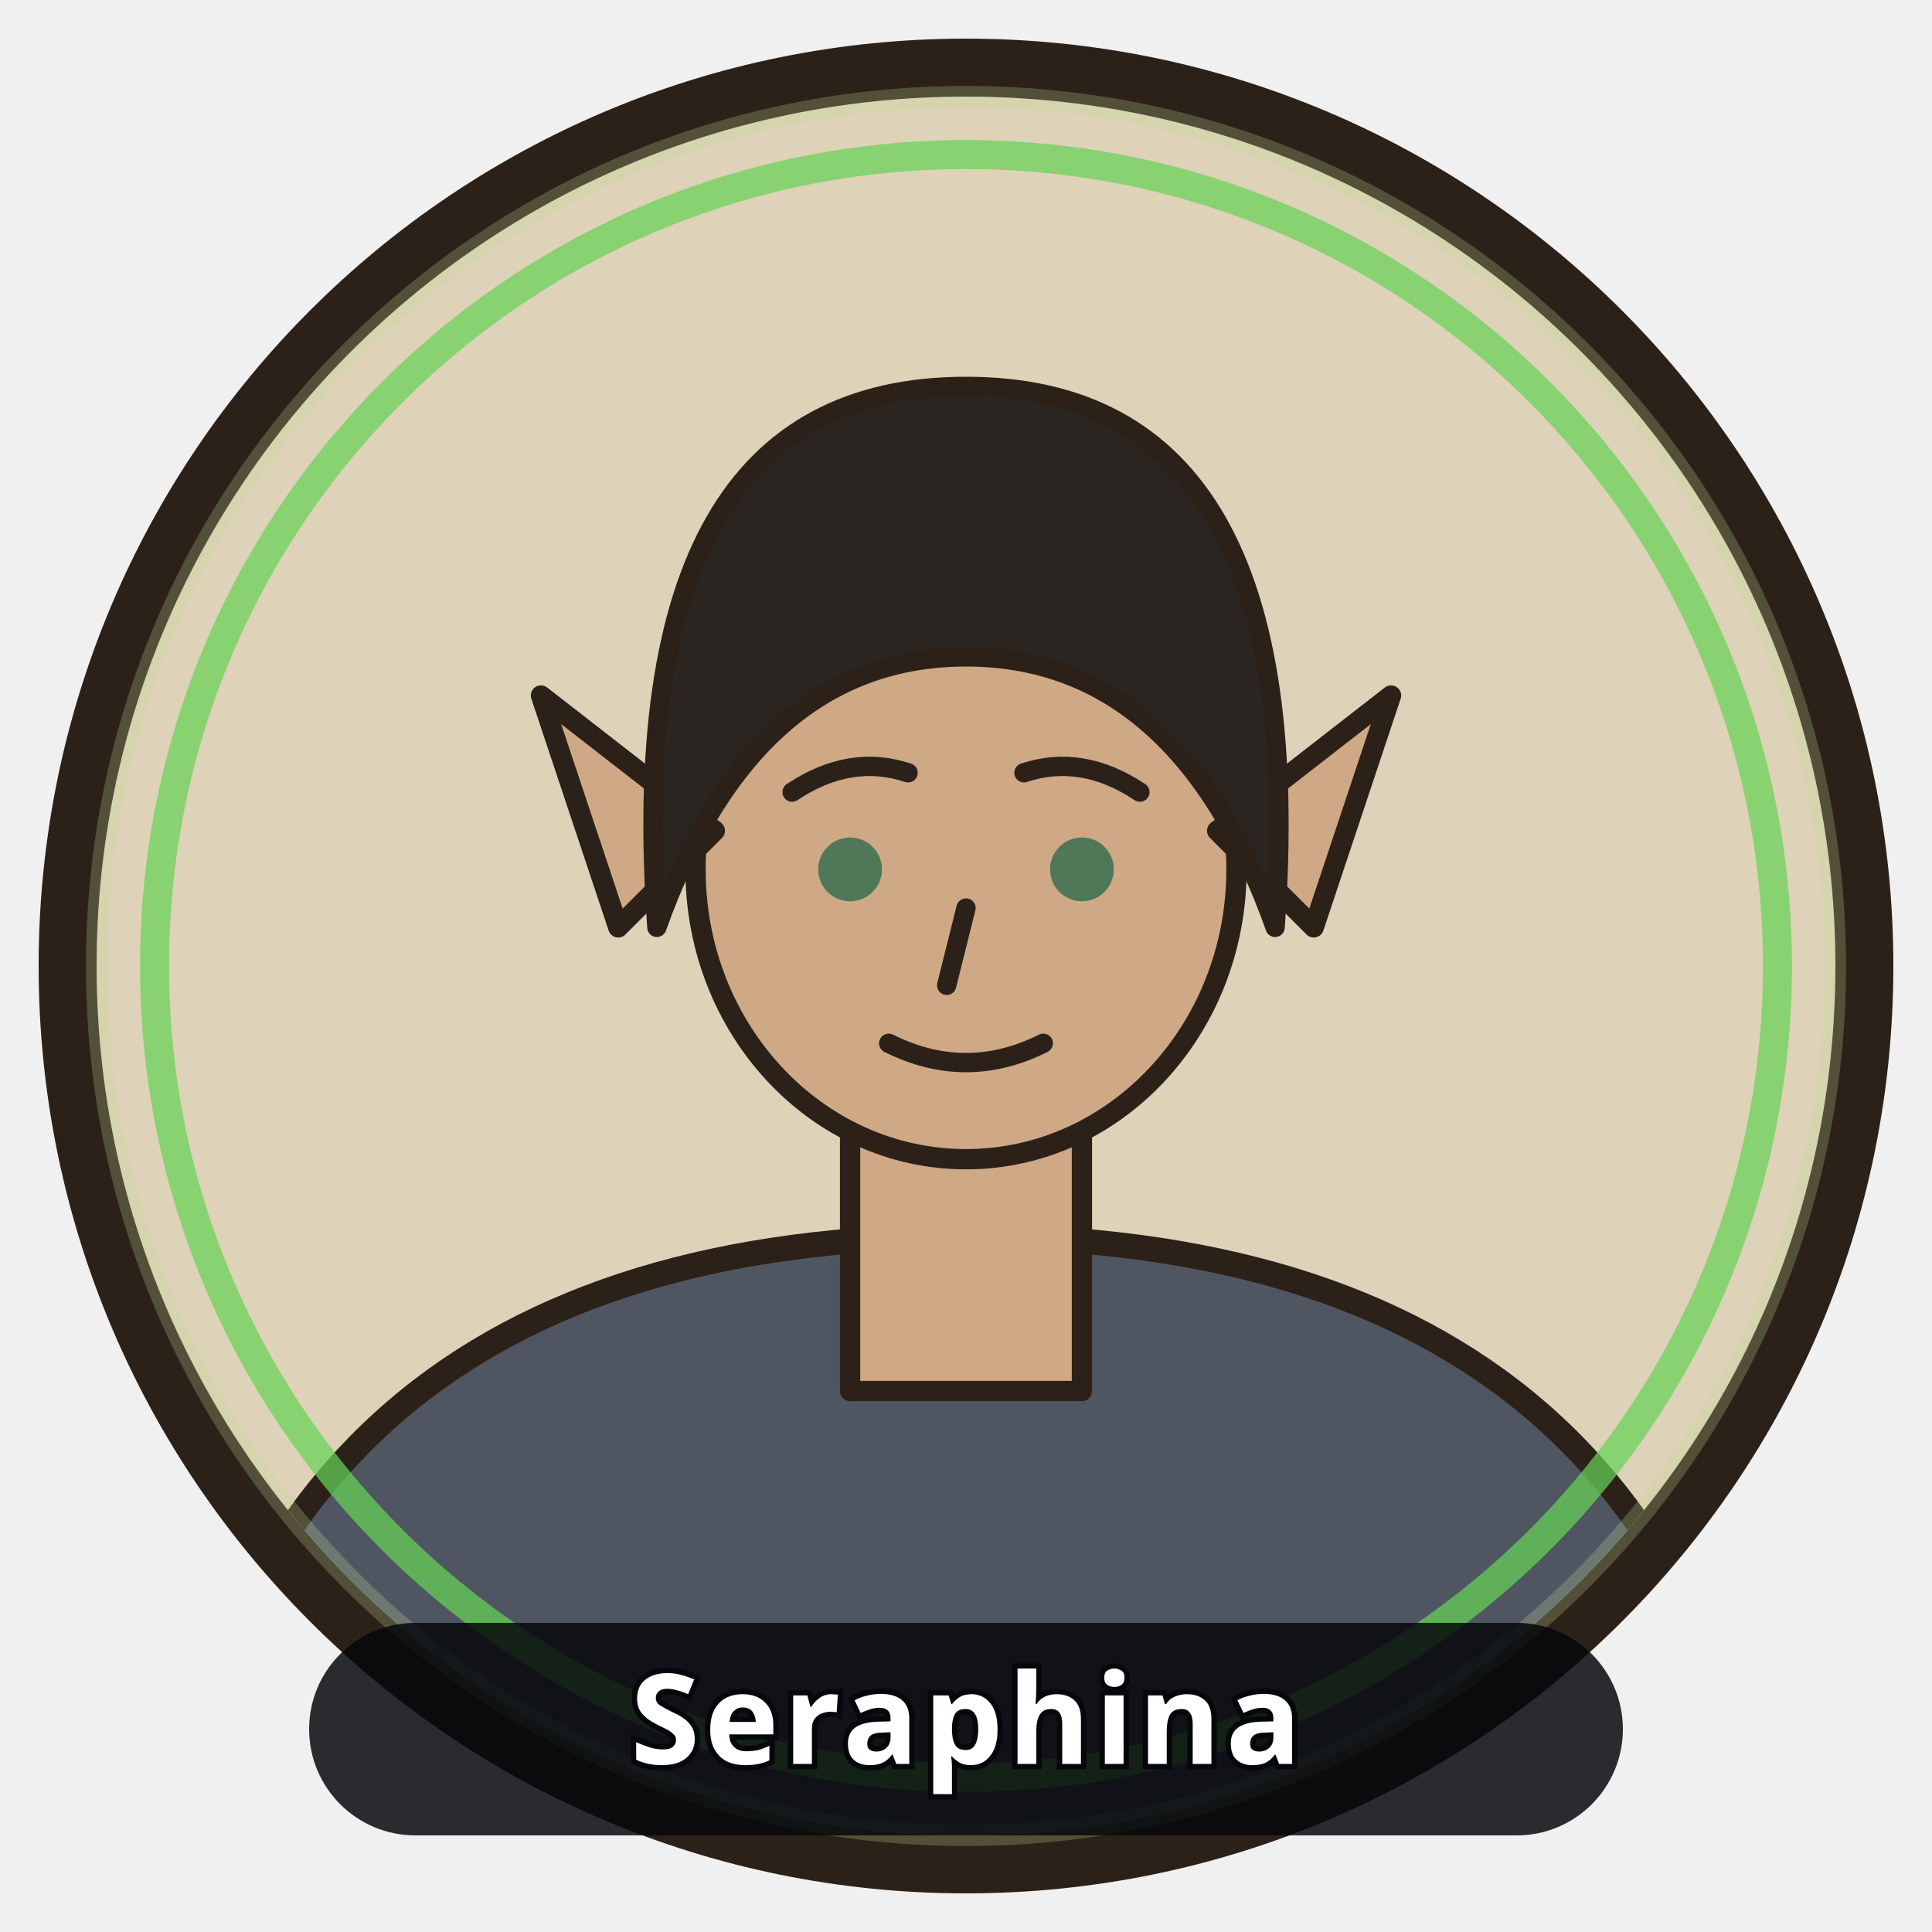
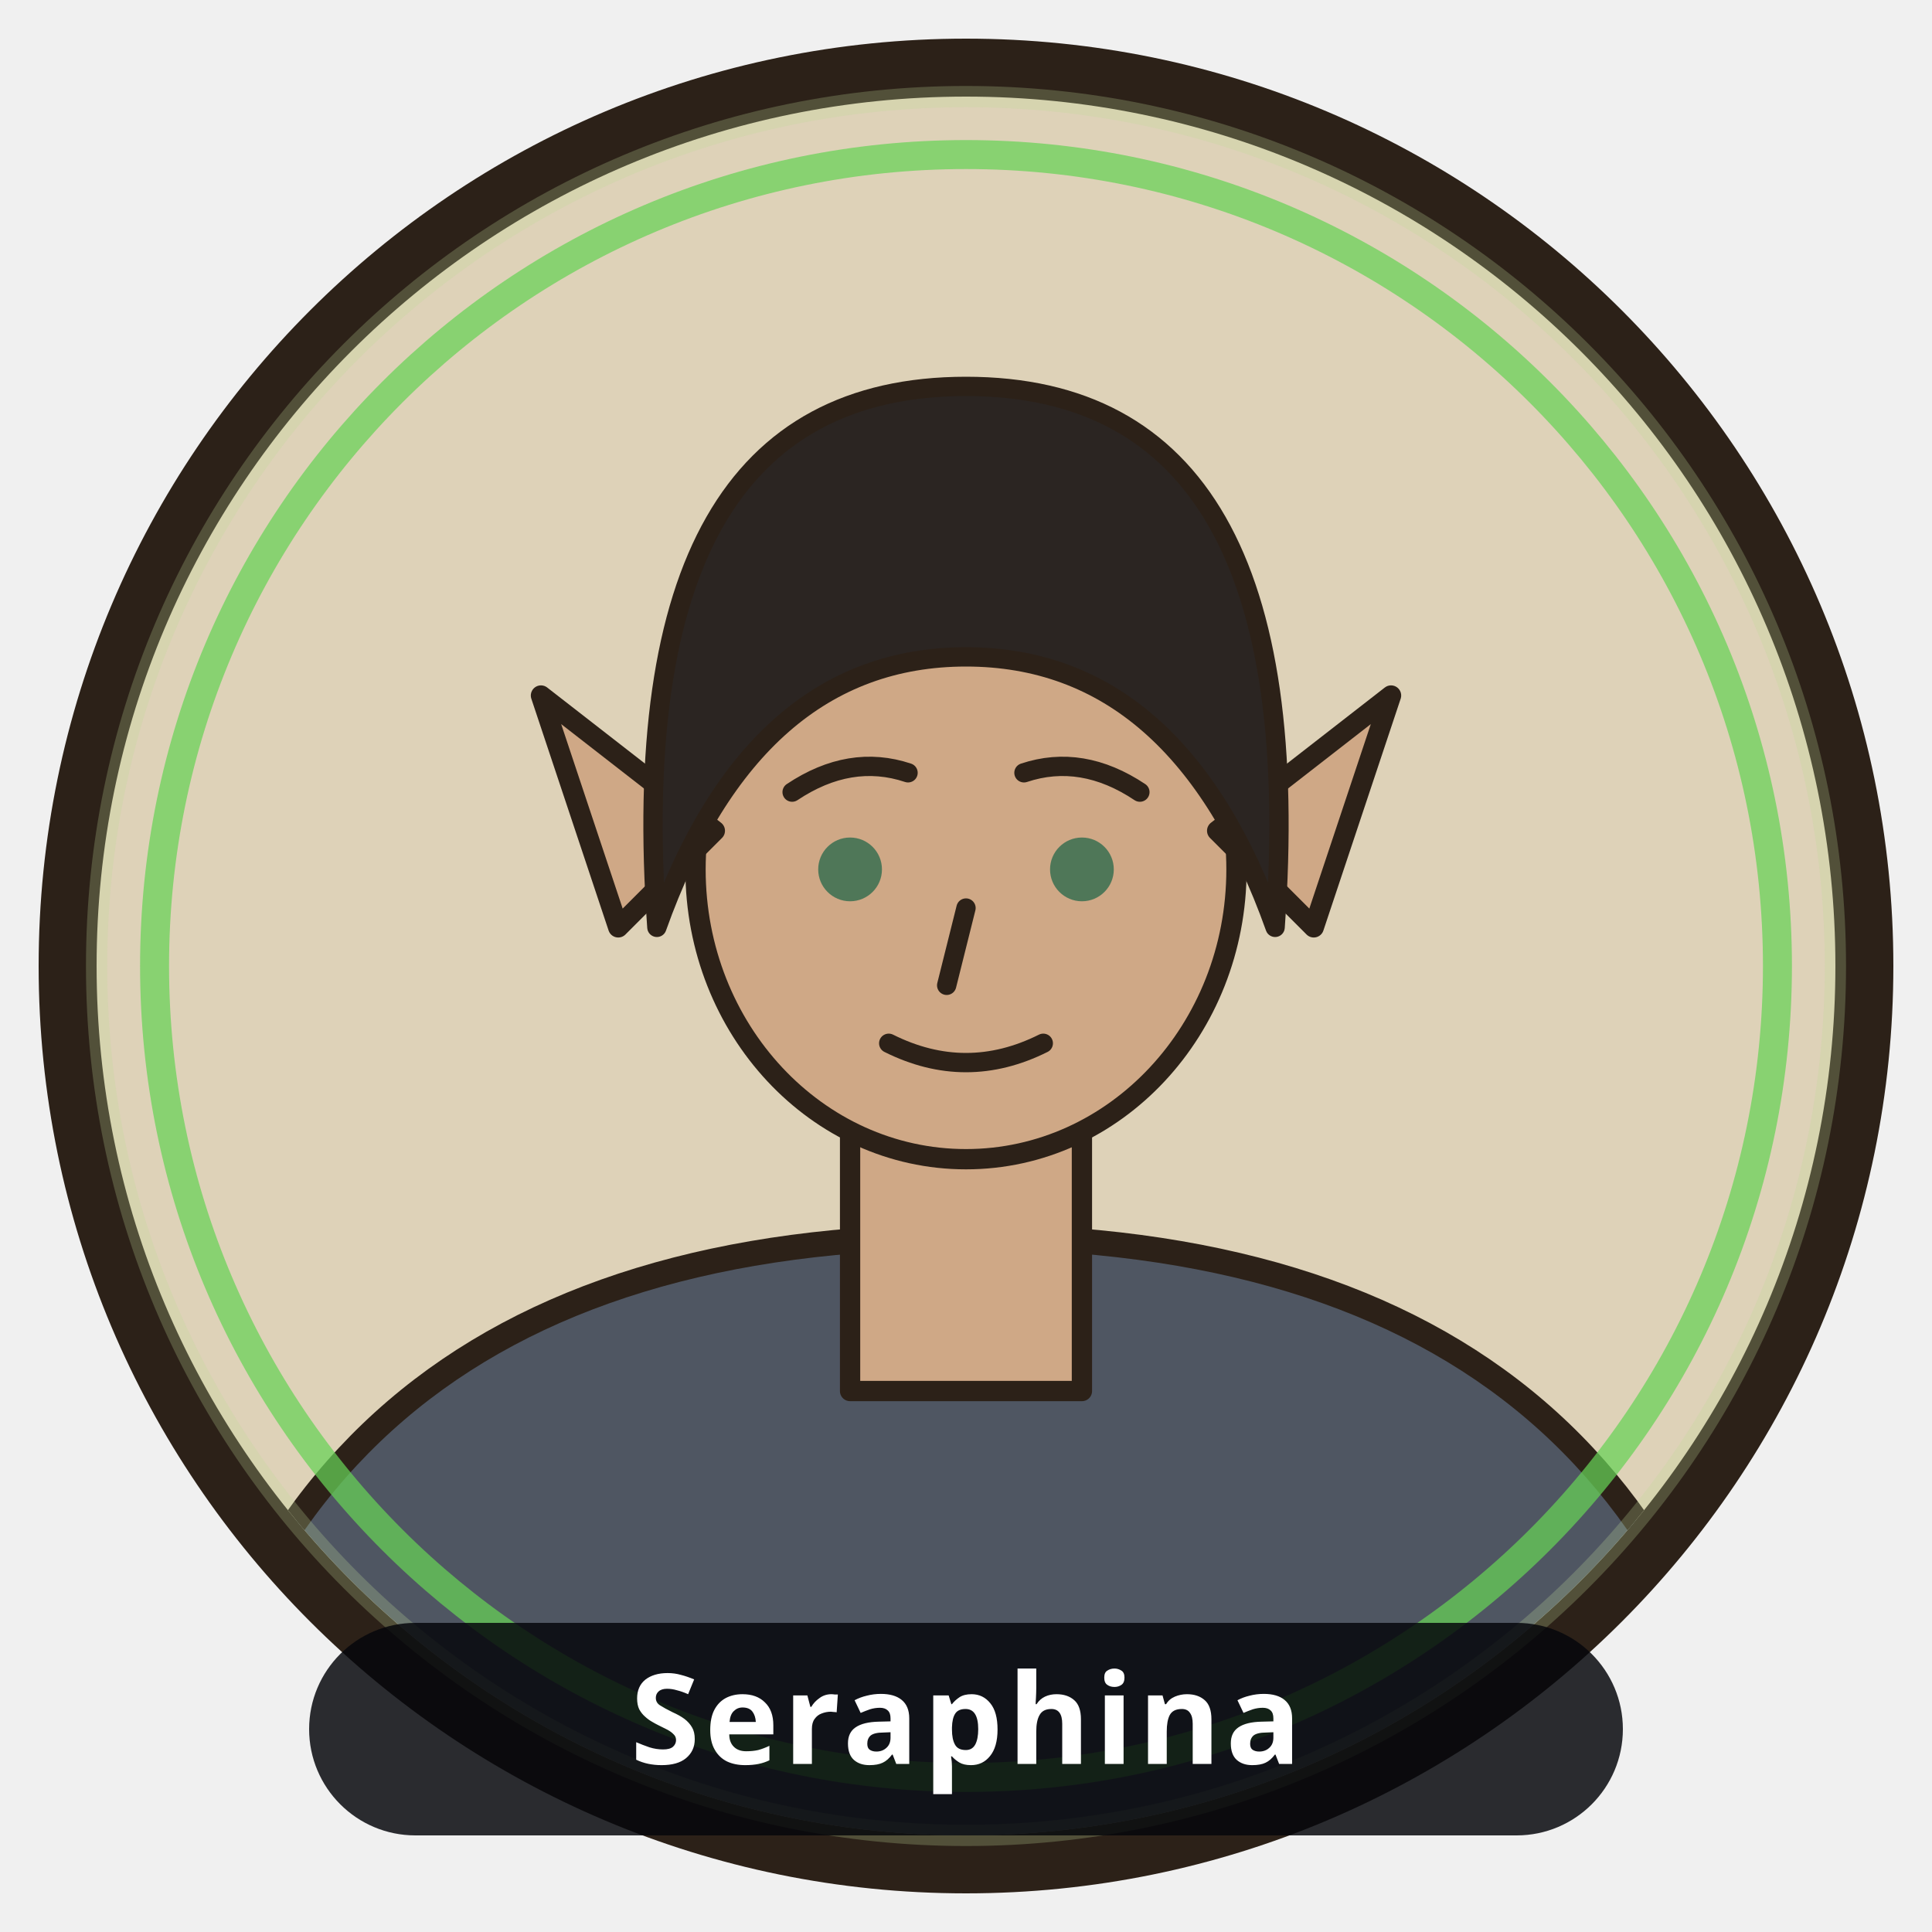
<svg xmlns="http://www.w3.org/2000/svg" viewBox="0 0 100 100" role="img" aria-label="seraphina token">
  <style>
.ring{fill:#ded2b8;stroke:#2c2118;stroke-width:3;}
.gold{fill:none;stroke:hsl(112 58% 58%);stroke-width:1.5;opacity:.72;}
.cloak{fill:#4f5662;stroke:#2c2118;stroke-width:1.3;stroke-linejoin:round;}
.skin{fill:#cfa886;stroke:#2c2118;stroke-width:1.05;stroke-linejoin:round;}
.hair{fill:#2b2522;stroke:#2c2118;stroke-width:1;stroke-linejoin:round;}
.ln{fill:none;stroke:#2c2118;stroke-width:1;stroke-linecap:round;}
.hl{fill:none;stroke:#d7d0c2;stroke-width:.8;opacity:.84;}
.eye{fill:#4f7758;}
.horn{fill:#75615a;stroke:#2c2118;stroke-width:.9;}
.tooth{fill:#dfd9cc;stroke:#2c2118;stroke-width:.6;}
.scale{fill:#6f7b8d;stroke:#2c2118;stroke-width:.7;opacity:.8;}
</style>
  <circle class="ring" cx="50" cy="50" r="46.5" />
  <clipPath id="t">
    <circle cx="50" cy="50" r="45" />
  </clipPath>
  <g clip-path="url(#t)">
    <path class="cloak" d="M8,100 q4,-36 42,-36 q38,0 42,36 Z" />
    <rect class="skin" x="44" y="58" width="12" height="14" />
    <ellipse class="skin" cx="50" cy="45" rx="14" ry="15" />
    <path class="skin" d="M63,43 l9,-7 -4,12 Z" />
    <path class="skin" d="M37,43 l-9,-7 4,12 Z" />
    <path class="hair" d="M34,48 q-2,-28 16,-28 q18,0 16,28 q-5,-14 -16,-14 q-11,0 -16,14 Z" />
    <circle class="eye" cx="44" cy="45" r="1.65" />
    <circle class="eye" cx="56" cy="45" r="1.65" />
    <path class="ln" d="M41,41 q3,-2 6,-1 M53,40 q3,-1 6,1" stroke-width=".9" />
    <line class="ln" x1="50" y1="47" x2="49" y2="51" stroke-width=".8" />
    <path class="ln" d="M46,54 q4,2 8,0" stroke-width=".92" />
  </g>
  <circle class="gold" cx="50" cy="50" r="42" />
  <circle cx="50" cy="50" r="45" fill="none" stroke="hsl(86 44% 72%)" stroke-opacity=".26" stroke-width="1.1" />
  <rect x="16" y="84" width="68" height="11" rx="5.5" fill="#05070b" fill-opacity="0.84" />
-   <text x="50" y="91.3" text-anchor="middle" font-family="Verdana, sans-serif" font-size="6.5" font-weight="700" letter-spacing="0.25" fill="#ffffff" stroke="#05070b" stroke-width="0.55" paint-order="stroke">Seraphina</text>
+   <text x="50" y="91.3" text-anchor="middle" font-family="Verdana, sans-serif" font-size="6.5" font-weight="700" letter-spacing="0.25" fill="#ffffff">Seraphina</text>
</svg>
